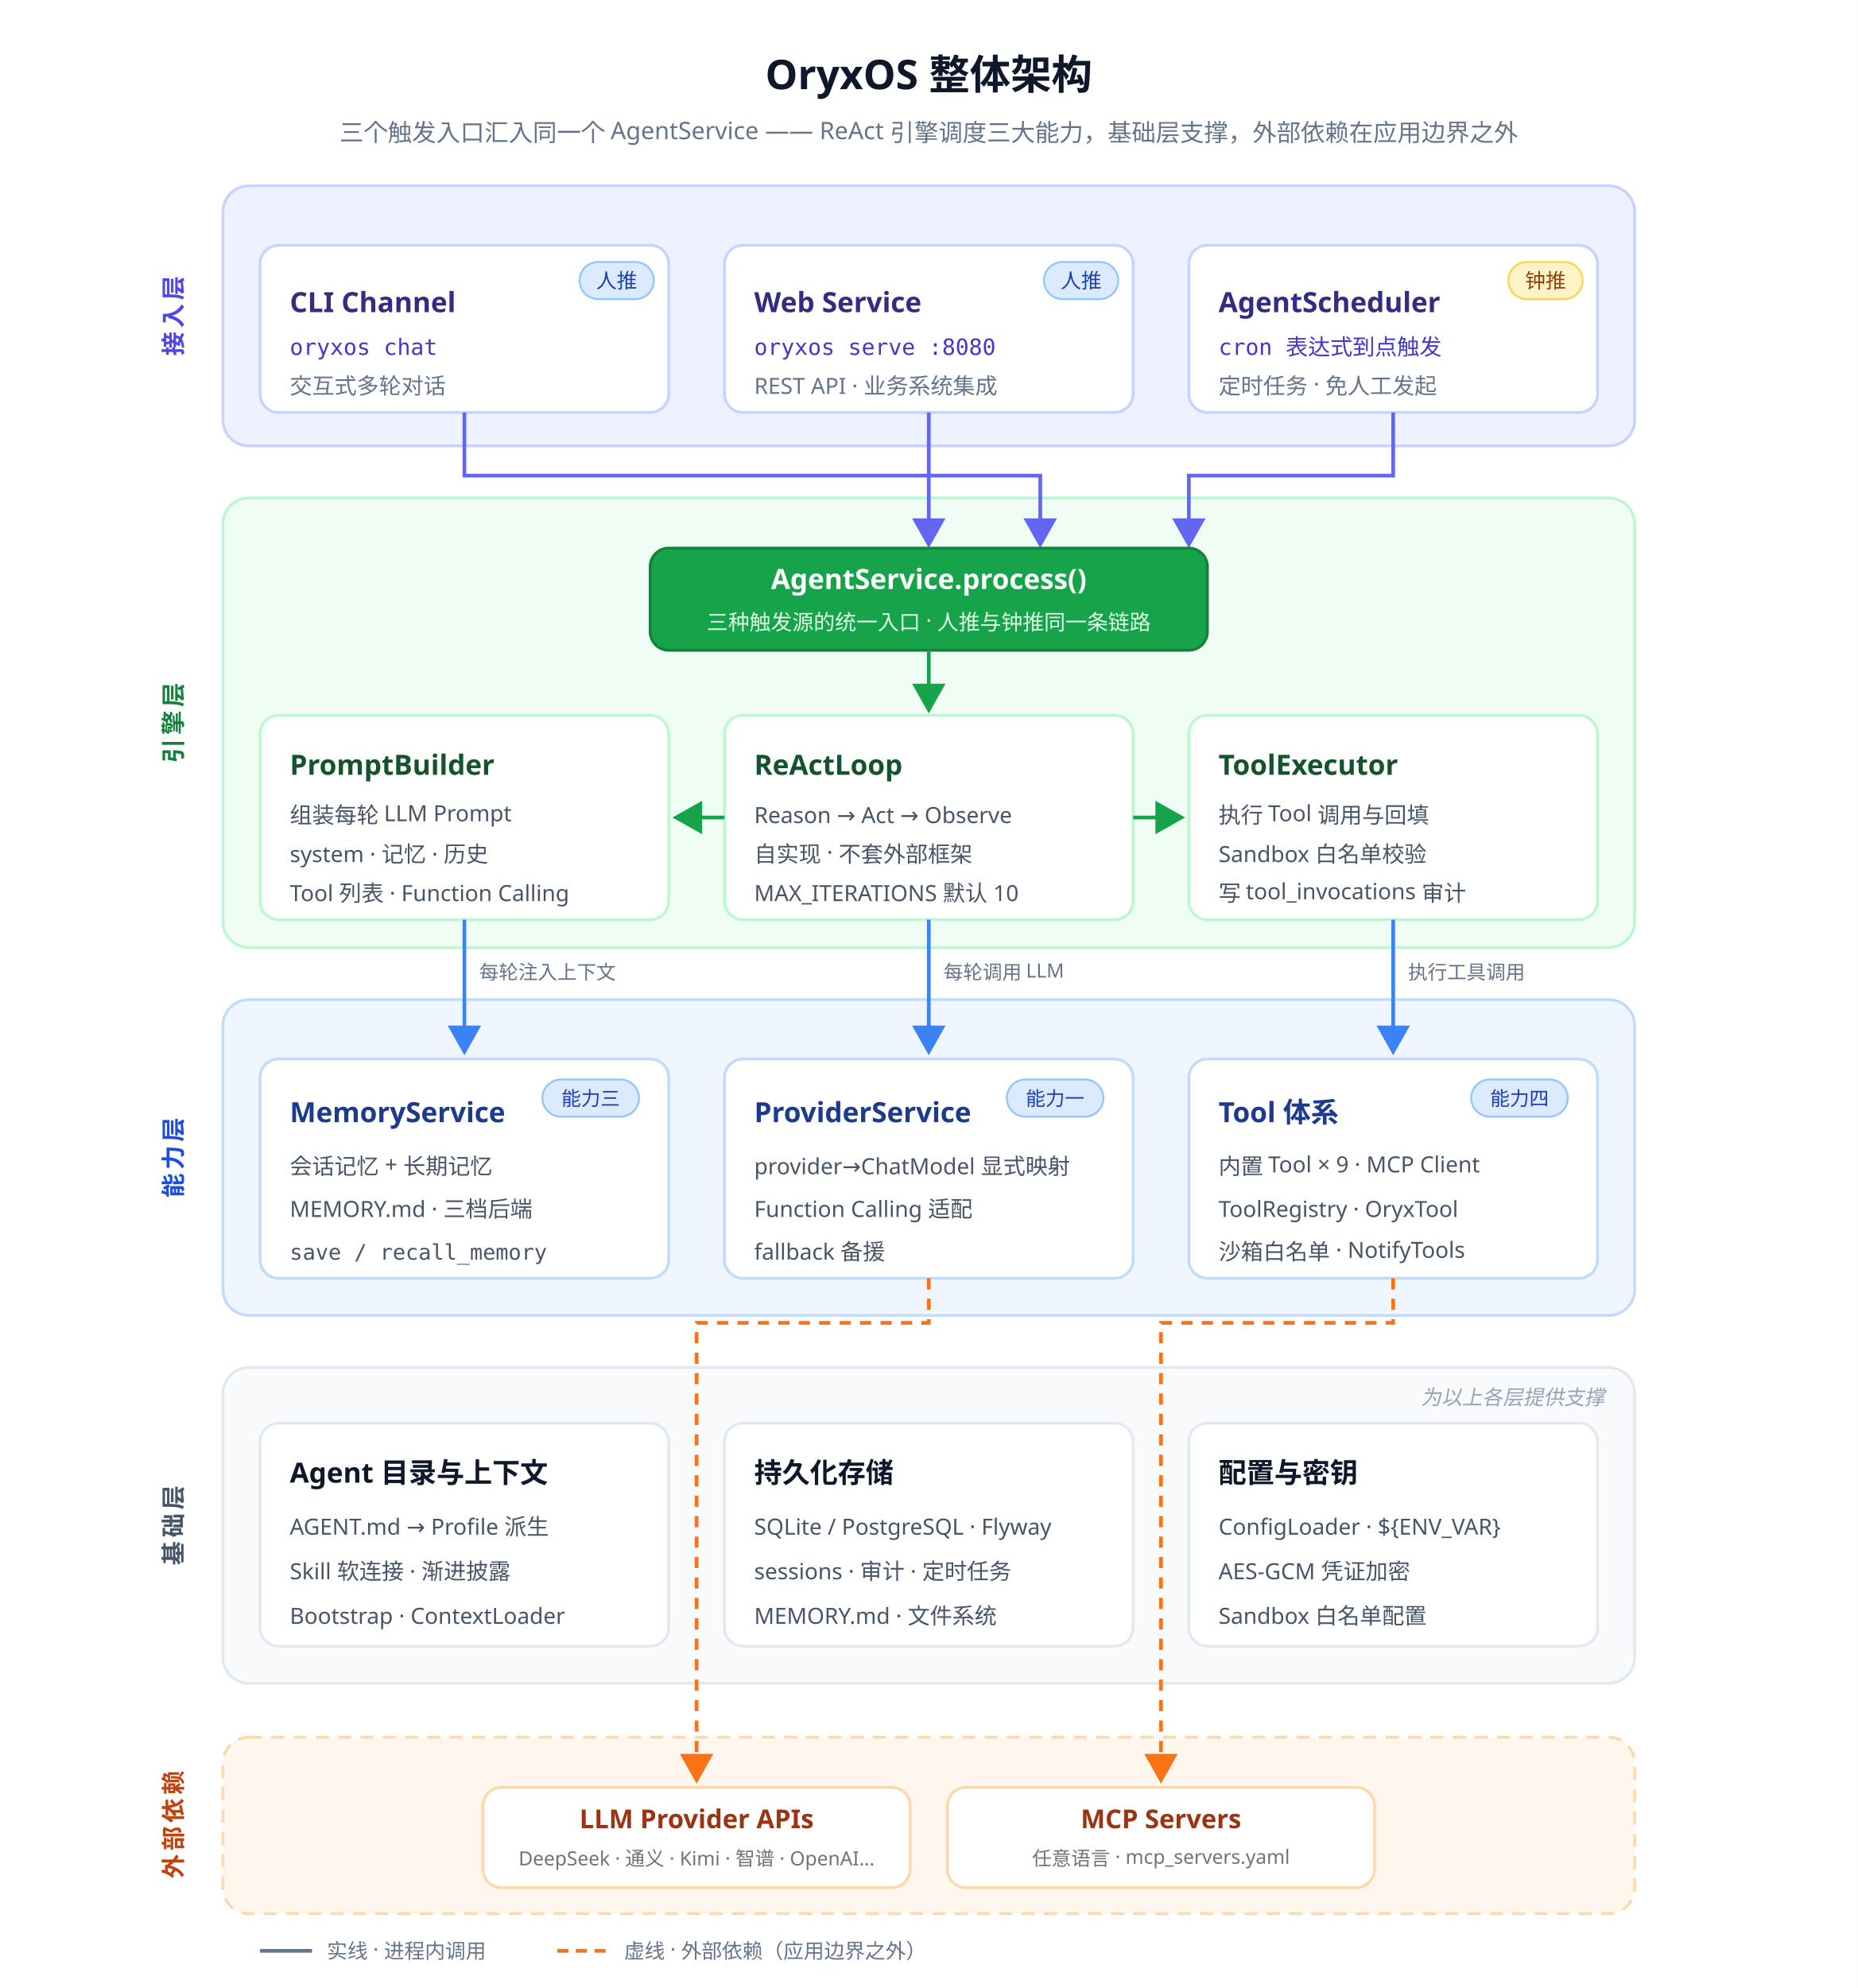
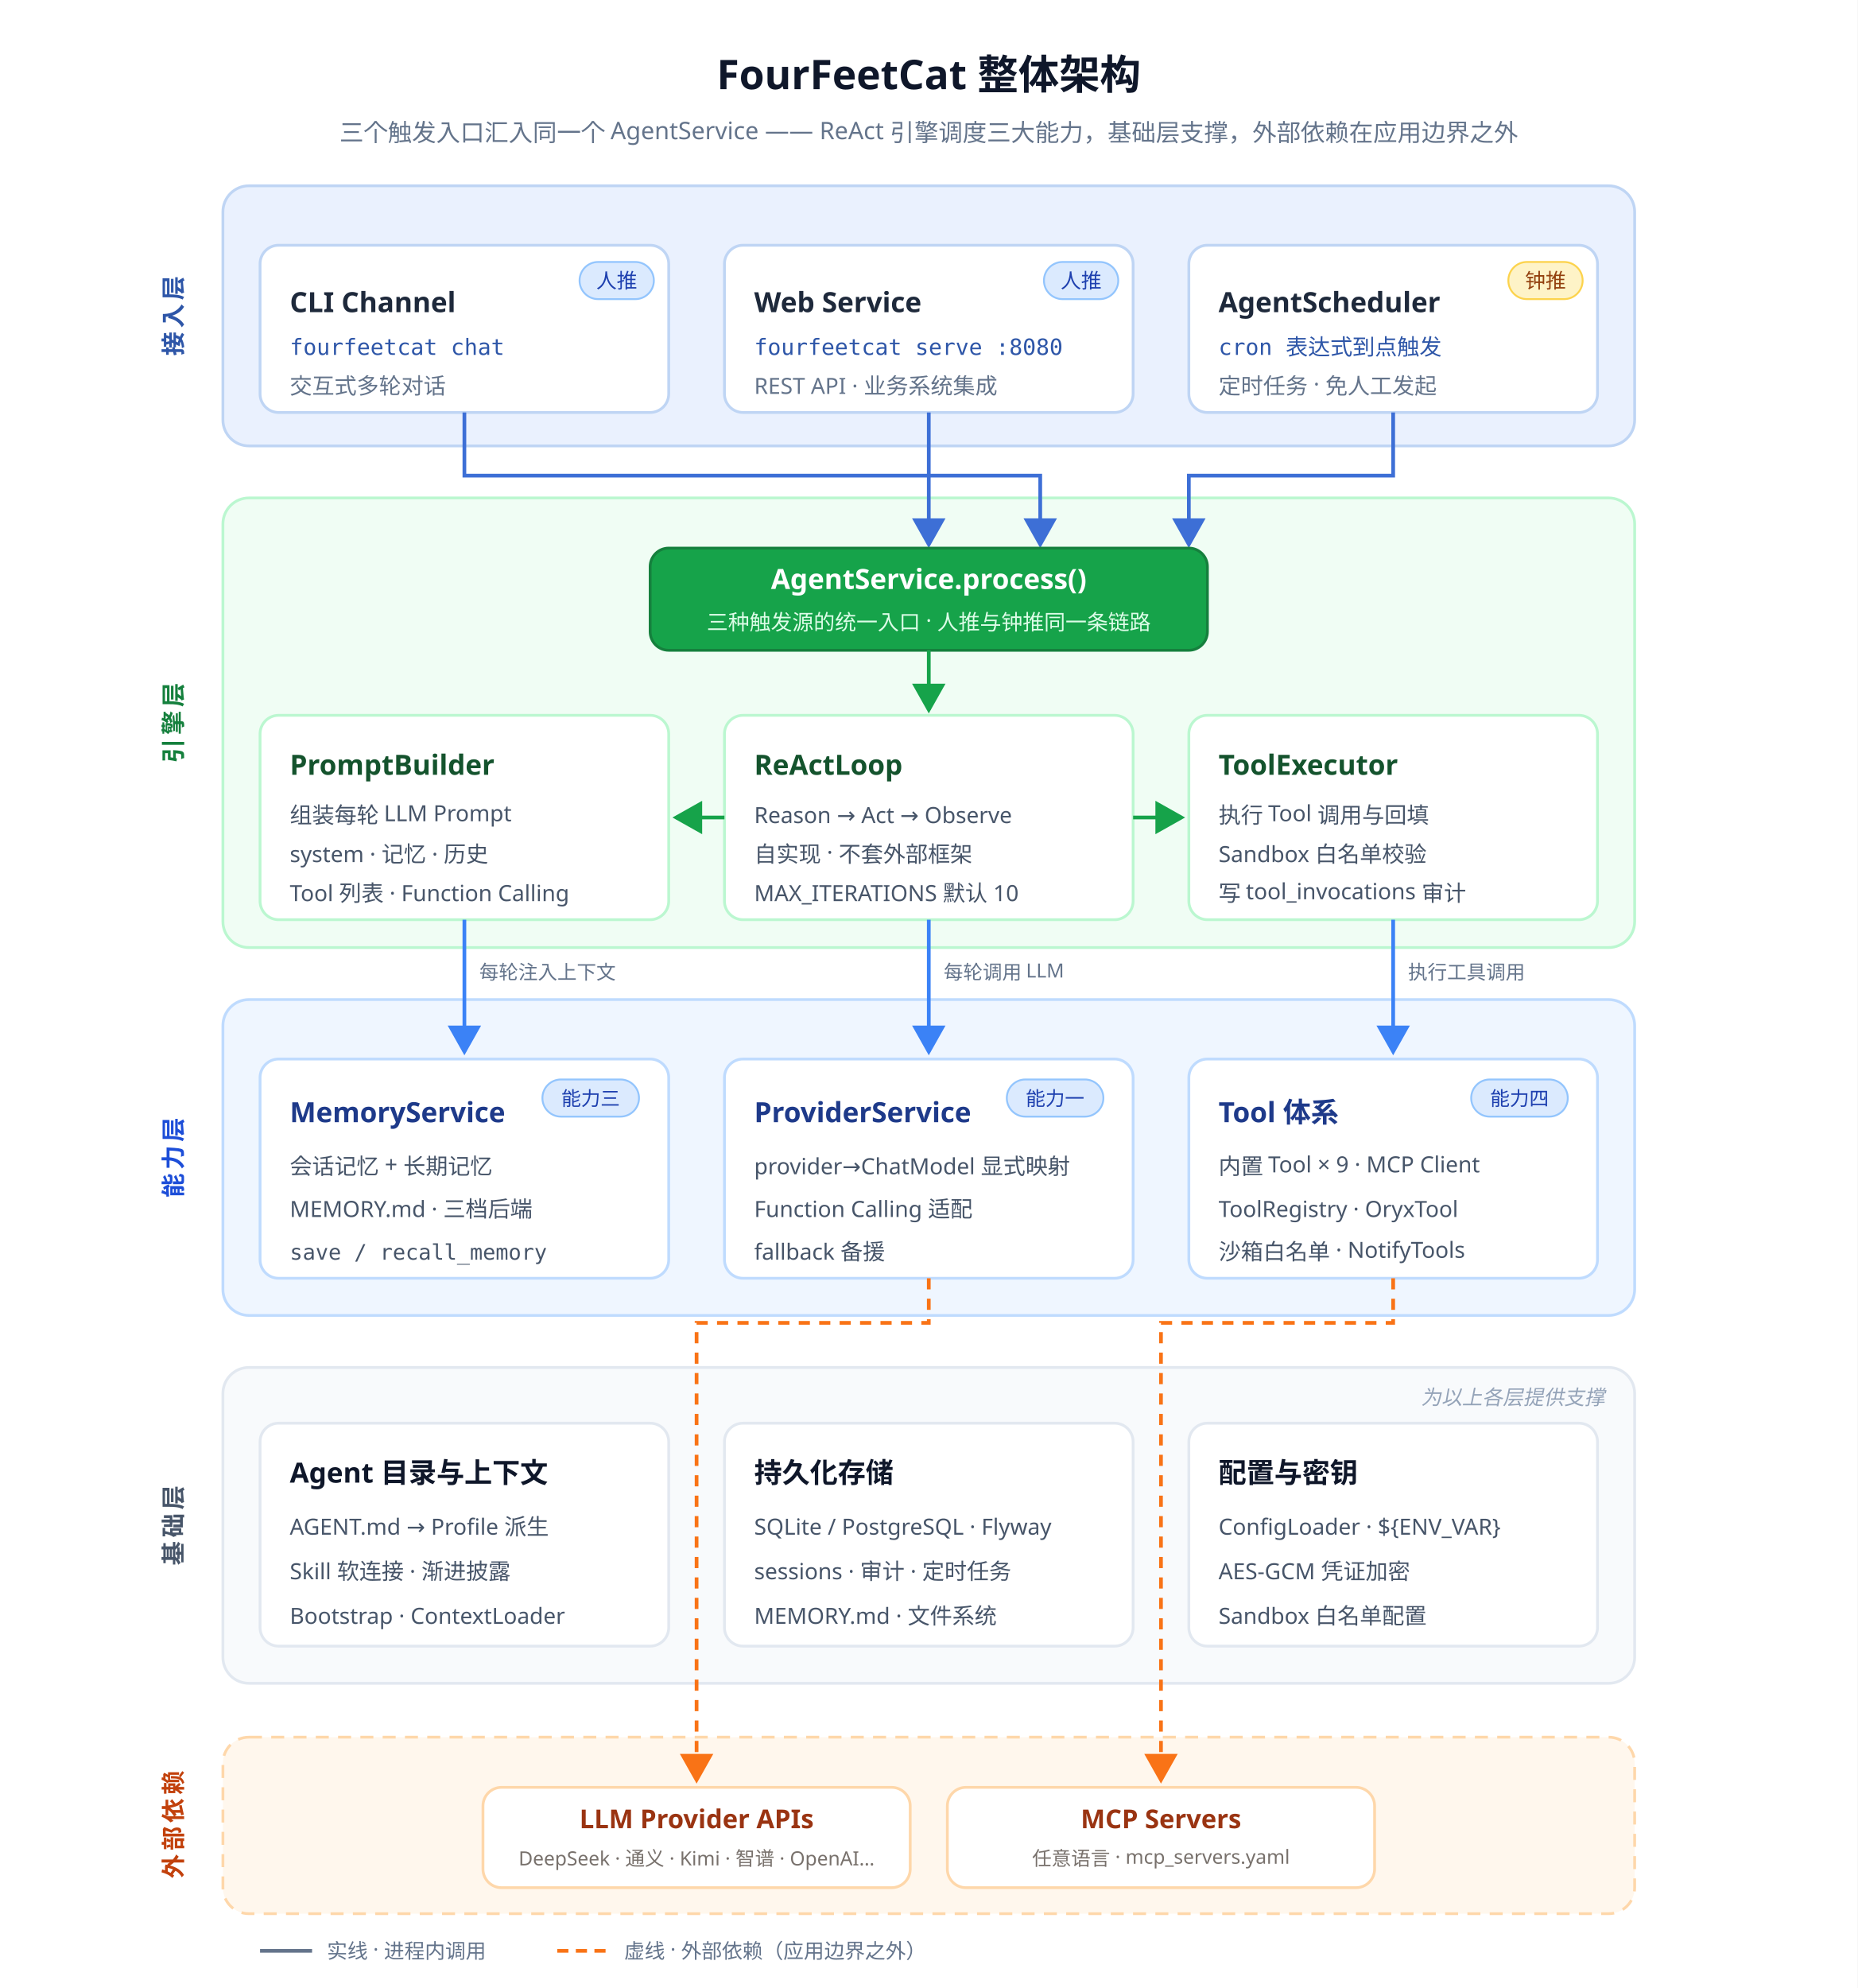
<svg xmlns="http://www.w3.org/2000/svg" width="1000" height="1070" viewBox="0 0 1000 1070" font-family="'PingFang SC','Microsoft YaHei','Noto Sans SC','Segoe UI',sans-serif">
  <defs>
    <marker id="ai" markerWidth="9" markerHeight="9" refX="7" refY="4.5" orient="auto">
-       <path d="M0,0 L8,4.5 L0,9 z" fill="#6366F1" />
+       <path d="M0,0 L8,4.5 L0,9 z" fill="#3D6FD6" />
    </marker>
    <marker id="ag" markerWidth="9" markerHeight="9" refX="7" refY="4.5" orient="auto">
      <path d="M0,0 L8,4.5 L0,9 z" fill="#16A34A" />
    </marker>
    <marker id="ab" markerWidth="9" markerHeight="9" refX="7" refY="4.5" orient="auto">
      <path d="M0,0 L8,4.5 L0,9 z" fill="#3B82F6" />
    </marker>
    <marker id="ao" markerWidth="9" markerHeight="9" refX="7" refY="4.5" orient="auto">
      <path d="M0,0 L8,4.5 L0,9 z" fill="#F97316" />
    </marker>
  </defs>
  <rect width="1000" height="1070" fill="#FFFFFF" />
-   <text x="500" y="48" text-anchor="middle" font-size="22" font-weight="700" fill="#0F172A">OryxOS 整体架构</text>
+   <text x="500" y="48" text-anchor="middle" font-size="22" font-weight="700" fill="#0F172A">FourFeetCat 整体架构</text>
  <text x="500" y="76" text-anchor="middle" font-size="13" fill="#64748B">三个触发入口汇入同一个 AgentService —— ReAct 引擎调度三大能力，基础层支撑，外部依赖在应用边界之外</text>
-   <rect x="120" y="100" width="760" height="140" rx="14" fill="#EEF2FF" stroke="#C7D2FE" stroke-width="1.5" />
+   <rect x="120" y="100" width="760" height="140" rx="14" fill="#EAF1FE" stroke="#BFD5F4" stroke-width="1.5" />
  <rect x="120" y="268" width="760" height="242" rx="14" fill="#F0FDF4" stroke="#BBF7D0" stroke-width="1.5" />
  <rect x="120" y="538" width="760" height="170" rx="14" fill="#EFF6FF" stroke="#BFDBFE" stroke-width="1.5" />
  <rect x="120" y="736" width="760" height="170" rx="14" fill="#F8FAFC" stroke="#E2E8F0" stroke-width="1.5" />
  <rect x="120" y="935" width="760" height="95" rx="14" fill="#FFF7ED" stroke="#FED7AA" stroke-width="1.5" stroke-dasharray="7,5" />
-   <text transform="translate(98,170) rotate(-90)" text-anchor="middle" font-size="13" font-weight="700" fill="#4F46E5" letter-spacing="2">接入层</text>
+   <text transform="translate(98,170) rotate(-90)" text-anchor="middle" font-size="13" font-weight="700" fill="#2E56A8" letter-spacing="2">接入层</text>
  <text transform="translate(98,389) rotate(-90)" text-anchor="middle" font-size="13" font-weight="700" fill="#15803D" letter-spacing="2">引擎层</text>
  <text transform="translate(98,623) rotate(-90)" text-anchor="middle" font-size="13" font-weight="700" fill="#1D4ED8" letter-spacing="2">能力层</text>
  <text transform="translate(98,821) rotate(-90)" text-anchor="middle" font-size="13" font-weight="700" fill="#475569" letter-spacing="2">基础层</text>
  <text transform="translate(98,982) rotate(-90)" text-anchor="middle" font-size="13" font-weight="700" fill="#C2410C" letter-spacing="2">外部依赖</text>
-   <rect x="140" y="132" width="220" height="90" rx="10" fill="#FFFFFF" stroke="#C7D2FE" stroke-width="1.5" />
+   <rect x="140" y="132" width="220" height="90" rx="10" fill="#FFFFFF" stroke="#BFD5F4" stroke-width="1.5" />
  <rect x="312" y="141" width="40" height="20" rx="10" fill="#DBEAFE" stroke="#93C5FD" stroke-width="1" />
  <text x="332" y="155" text-anchor="middle" font-size="11" fill="#1E40AF">人推</text>
-   <text x="156" y="168" font-size="15" font-weight="700" fill="#312E81">CLI Channel</text>
-   <text x="156" y="191" font-size="12" font-family="ui-monospace,'JetBrains Mono',Consolas,monospace" fill="#4338CA">oryxos chat</text>
+   <text x="156" y="168" font-size="15" font-weight="700" fill="#1E293B">CLI Channel</text>
+   <text x="156" y="191" font-size="12" font-family="ui-monospace,'JetBrains Mono',Consolas,monospace" fill="#2E56A8">fourfeetcat chat</text>
  <text x="156" y="212" font-size="12" fill="#64748B">交互式多轮对话</text>
-   <rect x="390" y="132" width="220" height="90" rx="10" fill="#FFFFFF" stroke="#C7D2FE" stroke-width="1.5" />
+   <rect x="390" y="132" width="220" height="90" rx="10" fill="#FFFFFF" stroke="#BFD5F4" stroke-width="1.5" />
  <rect x="562" y="141" width="40" height="20" rx="10" fill="#DBEAFE" stroke="#93C5FD" stroke-width="1" />
  <text x="582" y="155" text-anchor="middle" font-size="11" fill="#1E40AF">人推</text>
-   <text x="406" y="168" font-size="15" font-weight="700" fill="#312E81">Web Service</text>
-   <text x="406" y="191" font-size="12" font-family="ui-monospace,'JetBrains Mono',Consolas,monospace" fill="#4338CA">oryxos serve :8080</text>
+   <text x="406" y="168" font-size="15" font-weight="700" fill="#1E293B">Web Service</text>
+   <text x="406" y="191" font-size="12" font-family="ui-monospace,'JetBrains Mono',Consolas,monospace" fill="#2E56A8">fourfeetcat serve :8080</text>
  <text x="406" y="212" font-size="12" fill="#64748B">REST API · 业务系统集成</text>
-   <rect x="640" y="132" width="220" height="90" rx="10" fill="#FFFFFF" stroke="#C7D2FE" stroke-width="1.5" />
+   <rect x="640" y="132" width="220" height="90" rx="10" fill="#FFFFFF" stroke="#BFD5F4" stroke-width="1.5" />
  <rect x="812" y="141" width="40" height="20" rx="10" fill="#FEF3C7" stroke="#FCD34D" stroke-width="1" />
  <text x="832" y="155" text-anchor="middle" font-size="11" fill="#92400E">钟推</text>
-   <text x="656" y="168" font-size="15" font-weight="700" fill="#312E81">AgentScheduler</text>
-   <text x="656" y="191" font-size="12" font-family="ui-monospace,'JetBrains Mono',Consolas,monospace" fill="#4338CA">cron 表达式到点触发</text>
+   <text x="656" y="168" font-size="15" font-weight="700" fill="#1E293B">AgentScheduler</text>
+   <text x="656" y="191" font-size="12" font-family="ui-monospace,'JetBrains Mono',Consolas,monospace" fill="#2E56A8">cron 表达式到点触发</text>
  <text x="656" y="212" font-size="12" fill="#64748B">定时任务 · 免人工发起</text>
-   <path d="M250,222 L250,256 L560,256 L560,293" fill="none" stroke="#6366F1" stroke-width="2" marker-end="url(#ai)" />
-   <path d="M500,222 L500,293" fill="none" stroke="#6366F1" stroke-width="2" marker-end="url(#ai)" />
-   <path d="M750,222 L750,256 L640,256 L640,293" fill="none" stroke="#6366F1" stroke-width="2" marker-end="url(#ai)" />
+   <path d="M250,222 L250,256 L560,256 L560,293" fill="none" stroke="#3D6FD6" stroke-width="2" marker-end="url(#ai)" />
+   <path d="M500,222 L500,293" fill="none" stroke="#3D6FD6" stroke-width="2" marker-end="url(#ai)" />
+   <path d="M750,222 L750,256 L640,256 L640,293" fill="none" stroke="#3D6FD6" stroke-width="2" marker-end="url(#ai)" />
  <rect x="350" y="295" width="300" height="55" rx="10" fill="#16A34A" stroke="#15803D" stroke-width="1.5" />
  <text x="500" y="317" text-anchor="middle" font-size="15" font-weight="700" fill="#FFFFFF">AgentService.process()</text>
  <text x="500" y="339" text-anchor="middle" font-size="11.5" fill="#DCFCE7">三种触发源的统一入口 · 人推与钟推同一条链路</text>
  <path d="M500,350 L500,382" fill="none" stroke="#16A34A" stroke-width="2" marker-end="url(#ag)" />
  <rect x="140" y="385" width="220" height="110" rx="10" fill="#FFFFFF" stroke="#BBF7D0" stroke-width="1.5" />
  <text x="156" y="417" font-size="15" font-weight="700" fill="#14532D">PromptBuilder</text>
  <text x="156" y="443" font-size="12" fill="#475569">组装每轮 LLM Prompt</text>
  <text x="156" y="464" font-size="12" fill="#475569">system · 记忆 · 历史</text>
  <text x="156" y="485" font-size="12" fill="#475569">Tool 列表 · Function Calling</text>
  <rect x="390" y="385" width="220" height="110" rx="10" fill="#FFFFFF" stroke="#BBF7D0" stroke-width="1.5" />
  <text x="406" y="417" font-size="15" font-weight="700" fill="#14532D">ReActLoop</text>
  <text x="406" y="443" font-size="12" fill="#475569">Reason → Act → Observe</text>
  <text x="406" y="464" font-size="12" fill="#475569">自实现 · 不套外部框架</text>
  <text x="406" y="485" font-size="12" fill="#475569">MAX_ITERATIONS 默认 10</text>
  <rect x="640" y="385" width="220" height="110" rx="10" fill="#FFFFFF" stroke="#BBF7D0" stroke-width="1.5" />
  <text x="656" y="417" font-size="15" font-weight="700" fill="#14532D">ToolExecutor</text>
  <text x="656" y="443" font-size="12" fill="#475569">执行 Tool 调用与回填</text>
  <text x="656" y="464" font-size="12" fill="#475569">Sandbox 白名单校验</text>
  <text x="656" y="485" font-size="12" fill="#475569">写 tool_invocations 审计</text>
  <path d="M390,440 L364,440" fill="none" stroke="#16A34A" stroke-width="2" marker-end="url(#ag)" />
  <path d="M610,440 L636,440" fill="none" stroke="#16A34A" stroke-width="2" marker-end="url(#ag)" />
  <path d="M250,495 L250,566" fill="none" stroke="#3B82F6" stroke-width="2" marker-end="url(#ab)" />
  <path d="M500,495 L500,566" fill="none" stroke="#3B82F6" stroke-width="2" marker-end="url(#ab)" />
  <path d="M750,495 L750,566" fill="none" stroke="#3B82F6" stroke-width="2" marker-end="url(#ab)" />
  <text x="258" y="527" font-size="10.5" fill="#64748B">每轮注入上下文</text>
  <text x="508" y="527" font-size="10.5" fill="#64748B">每轮调用 LLM</text>
  <text x="758" y="527" font-size="10.5" fill="#64748B">执行工具调用</text>
  <rect x="140" y="570" width="220" height="118" rx="10" fill="#FFFFFF" stroke="#BFDBFE" stroke-width="1.5" />
  <rect x="292" y="581" width="52" height="20" rx="10" fill="#DBEAFE" stroke="#93C5FD" stroke-width="1" />
  <text x="318" y="595" text-anchor="middle" font-size="10.5" fill="#1E40AF">能力三</text>
  <text x="156" y="604" font-size="15" font-weight="700" fill="#1E3A8A">MemoryService</text>
  <text x="156" y="632" font-size="12" fill="#475569">会话记忆 + 长期记忆</text>
  <text x="156" y="655" font-size="12" fill="#475569">MEMORY.md · 三档后端</text>
  <text x="156" y="678" font-size="11.5" font-family="ui-monospace,'JetBrains Mono',Consolas,monospace" fill="#475569">save / recall_memory</text>
  <rect x="390" y="570" width="220" height="118" rx="10" fill="#FFFFFF" stroke="#BFDBFE" stroke-width="1.5" />
  <rect x="542" y="581" width="52" height="20" rx="10" fill="#DBEAFE" stroke="#93C5FD" stroke-width="1" />
  <text x="568" y="595" text-anchor="middle" font-size="10.5" fill="#1E40AF">能力一</text>
  <text x="406" y="604" font-size="15" font-weight="700" fill="#1E3A8A">ProviderService</text>
  <text x="406" y="632" font-size="12" fill="#475569">provider→ChatModel 显式映射</text>
  <text x="406" y="655" font-size="12" fill="#475569">Function Calling 适配</text>
  <text x="406" y="678" font-size="12" fill="#475569">fallback 备援</text>
  <rect x="640" y="570" width="220" height="118" rx="10" fill="#FFFFFF" stroke="#BFDBFE" stroke-width="1.5" />
  <rect x="792" y="581" width="52" height="20" rx="10" fill="#DBEAFE" stroke="#93C5FD" stroke-width="1" />
  <text x="818" y="595" text-anchor="middle" font-size="10.5" fill="#1E40AF">能力四</text>
  <text x="656" y="604" font-size="15" font-weight="700" fill="#1E3A8A">Tool 体系</text>
  <text x="656" y="632" font-size="12" fill="#475569">内置 Tool × 9 · MCP Client</text>
  <text x="656" y="655" font-size="12" fill="#475569">ToolRegistry · OryxTool</text>
  <text x="656" y="678" font-size="12" fill="#475569">沙箱白名单 · NotifyTools</text>
  <text x="864" y="756" text-anchor="end" font-size="11" font-style="italic" fill="#94A3B8">为以上各层提供支撑</text>
  <rect x="140" y="766" width="220" height="120" rx="10" fill="#FFFFFF" stroke="#E2E8F0" stroke-width="1.5" />
  <text x="156" y="798" font-size="15" font-weight="700" fill="#0F172A">Agent 目录与上下文</text>
  <text x="156" y="826" font-size="12" fill="#475569">AGENT.md → Profile 派生</text>
  <text x="156" y="850" font-size="12" fill="#475569">Skill 软连接 · 渐进披露</text>
  <text x="156" y="874" font-size="12" fill="#475569">Bootstrap · ContextLoader</text>
  <rect x="390" y="766" width="220" height="120" rx="10" fill="#FFFFFF" stroke="#E2E8F0" stroke-width="1.5" />
  <text x="406" y="798" font-size="15" font-weight="700" fill="#0F172A">持久化存储</text>
  <text x="406" y="826" font-size="12" fill="#475569">SQLite / PostgreSQL · Flyway</text>
  <text x="406" y="850" font-size="12" fill="#475569">sessions · 审计 · 定时任务</text>
  <text x="406" y="874" font-size="12" fill="#475569">MEMORY.md · 文件系统</text>
  <rect x="640" y="766" width="220" height="120" rx="10" fill="#FFFFFF" stroke="#E2E8F0" stroke-width="1.5" />
  <text x="656" y="798" font-size="15" font-weight="700" fill="#0F172A">配置与密钥</text>
  <text x="656" y="826" font-size="12" fill="#475569">ConfigLoader · ${ENV_VAR}</text>
  <text x="656" y="850" font-size="12" fill="#475569">AES-GCM 凭证加密</text>
  <text x="656" y="874" font-size="12" fill="#475569">Sandbox 白名单配置</text>
  <path d="M500,688 L500,712 L375,712 L375,958" fill="none" stroke="#F97316" stroke-width="2" stroke-dasharray="6,5" marker-end="url(#ao)" />
  <path d="M750,688 L750,712 L625,712 L625,958" fill="none" stroke="#F97316" stroke-width="2" stroke-dasharray="6,5" marker-end="url(#ao)" />
  <rect x="260" y="962" width="230" height="54" rx="10" fill="#FFFFFF" stroke="#FED7AA" stroke-width="1.5" />
  <text x="375" y="984" text-anchor="middle" font-size="14" font-weight="700" fill="#9A3412">LLM Provider APIs</text>
  <text x="375" y="1004" text-anchor="middle" font-size="10.5" fill="#78716C">DeepSeek · 通义 · Kimi · 智谱 · OpenAI…</text>
  <rect x="510" y="962" width="230" height="54" rx="10" fill="#FFFFFF" stroke="#FED7AA" stroke-width="1.5" />
  <text x="625" y="984" text-anchor="middle" font-size="14" font-weight="700" fill="#9A3412">MCP Servers</text>
  <text x="625" y="1004" text-anchor="middle" font-size="10.5" fill="#78716C">任意语言 · mcp_servers.yaml</text>
  <line x1="140" y1="1050" x2="168" y2="1050" stroke="#64748B" stroke-width="2" />
  <text x="176" y="1054" font-size="11" fill="#64748B">实线 · 进程内调用</text>
  <line x1="300" y1="1050" x2="328" y2="1050" stroke="#F97316" stroke-width="2" stroke-dasharray="6,4" />
  <text x="336" y="1054" font-size="11" fill="#64748B">虚线 · 外部依赖（应用边界之外）</text>
</svg>
